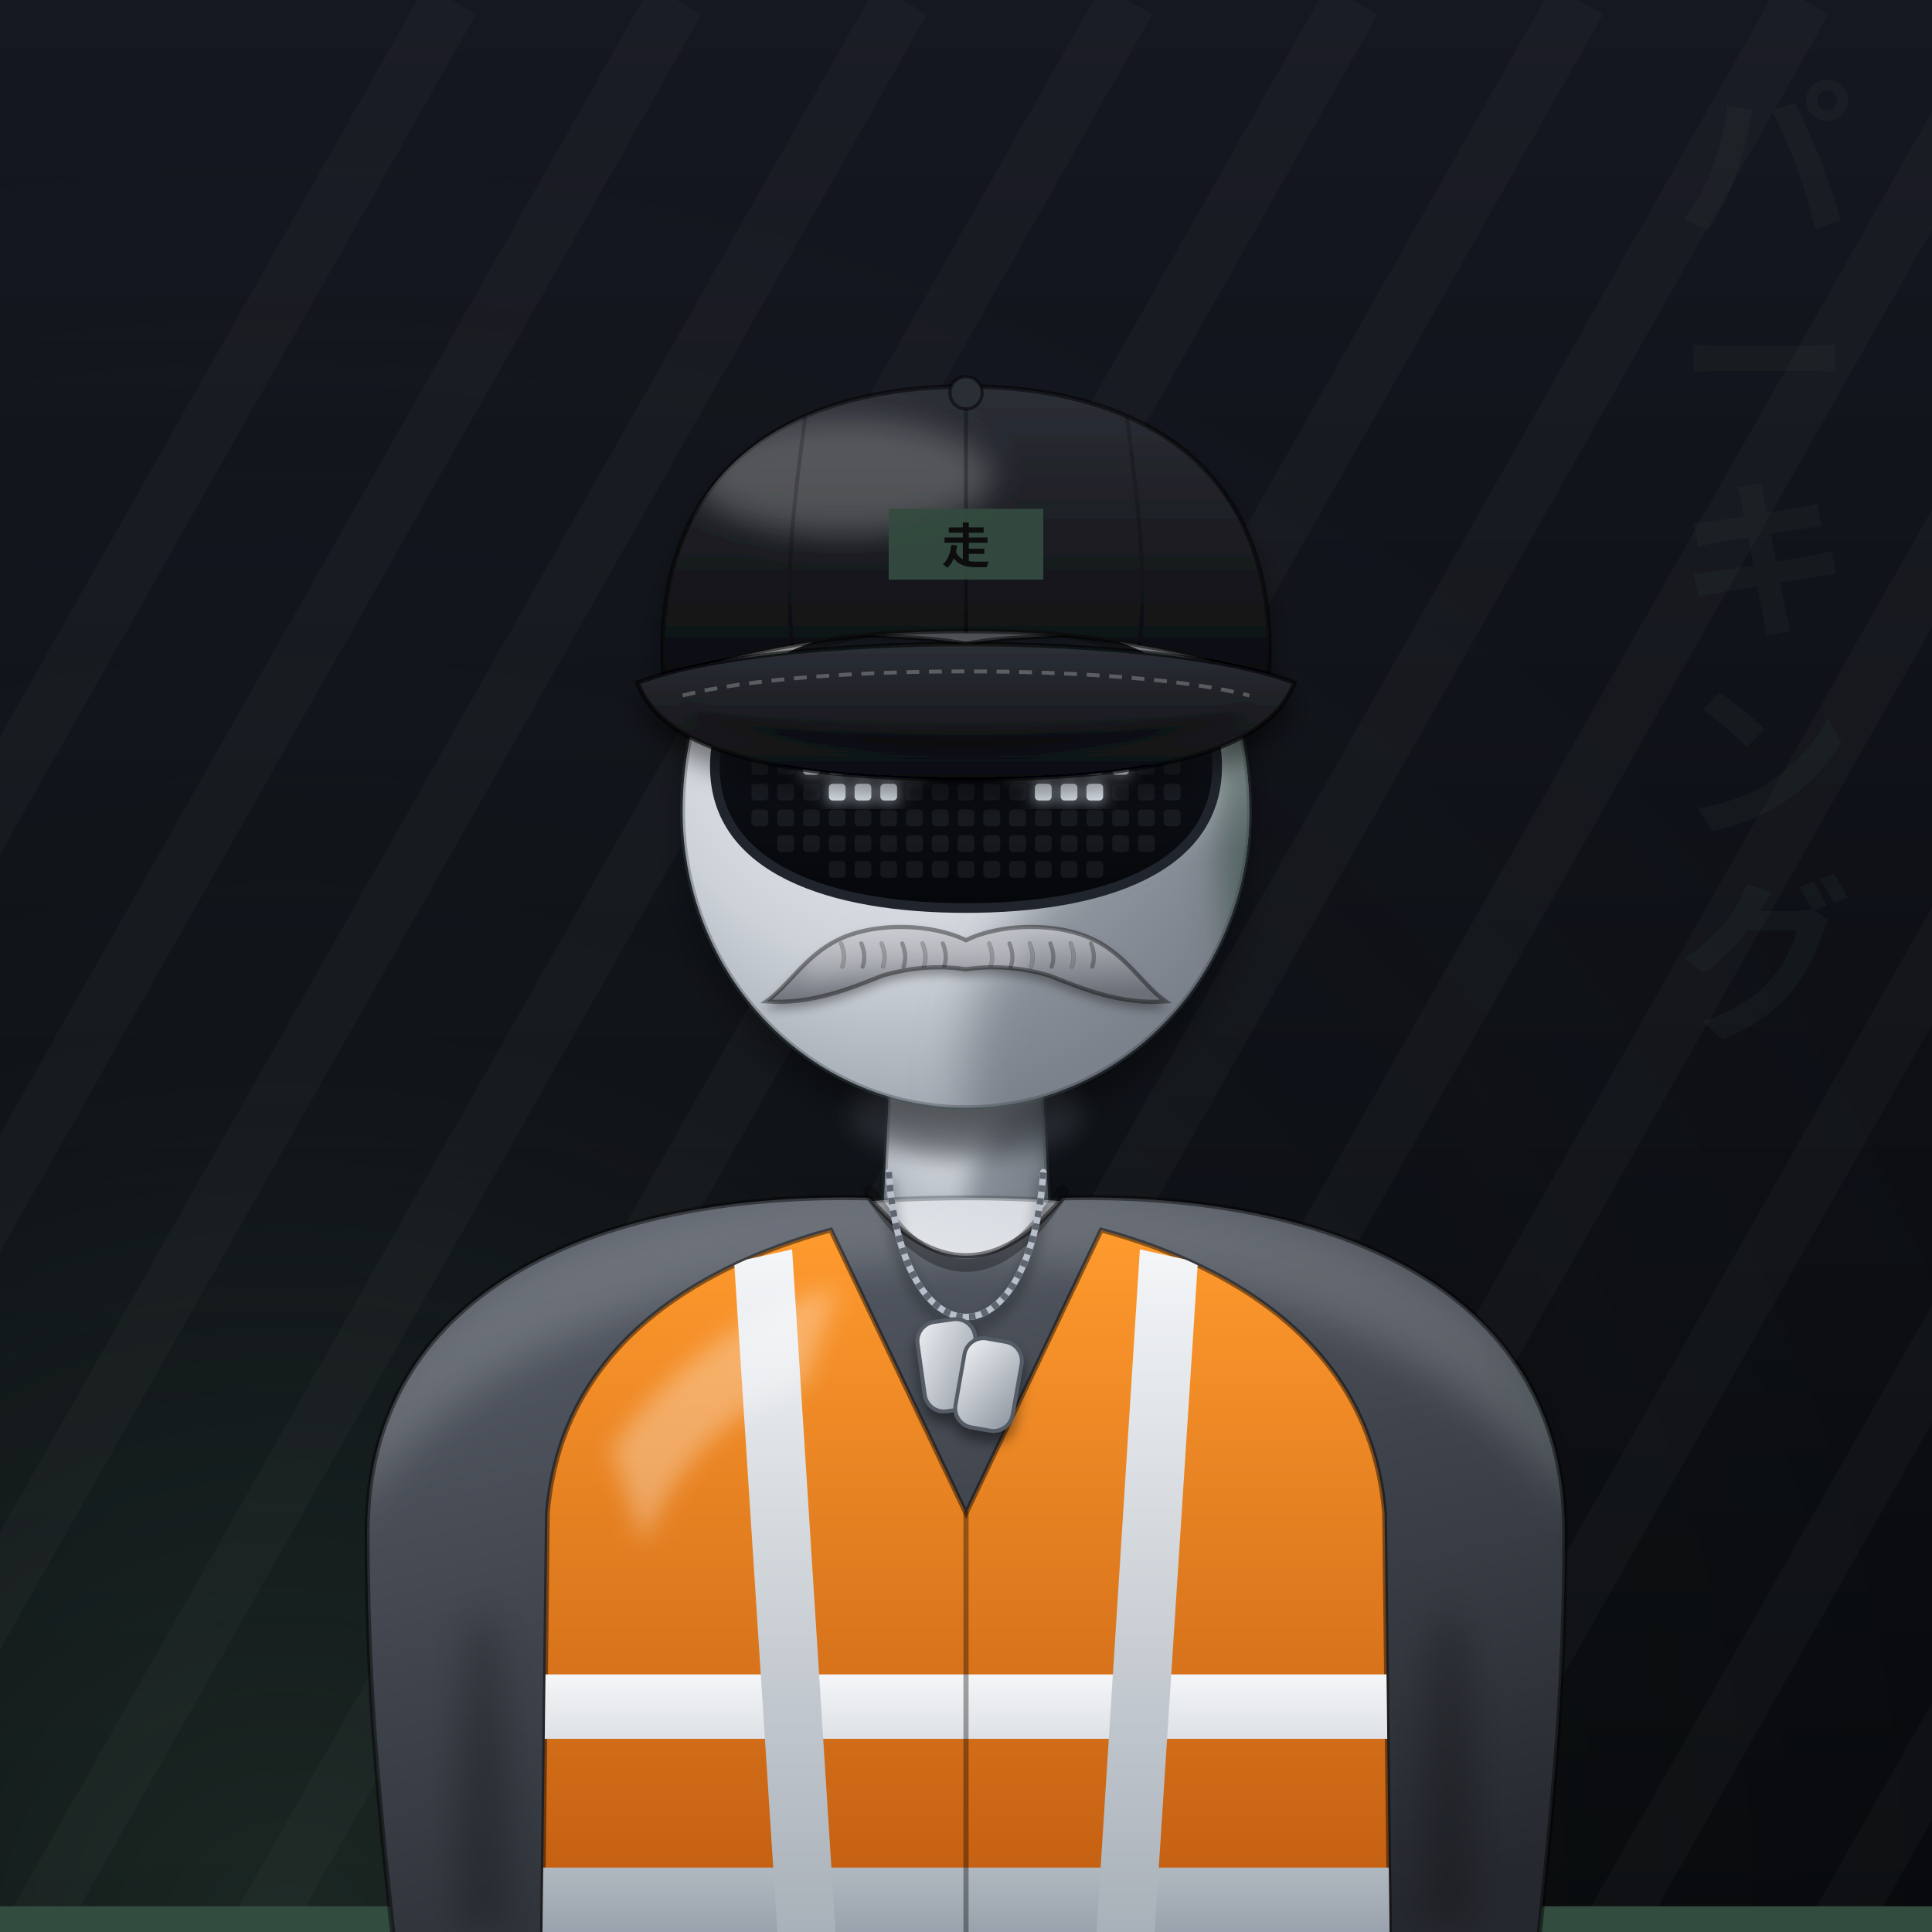
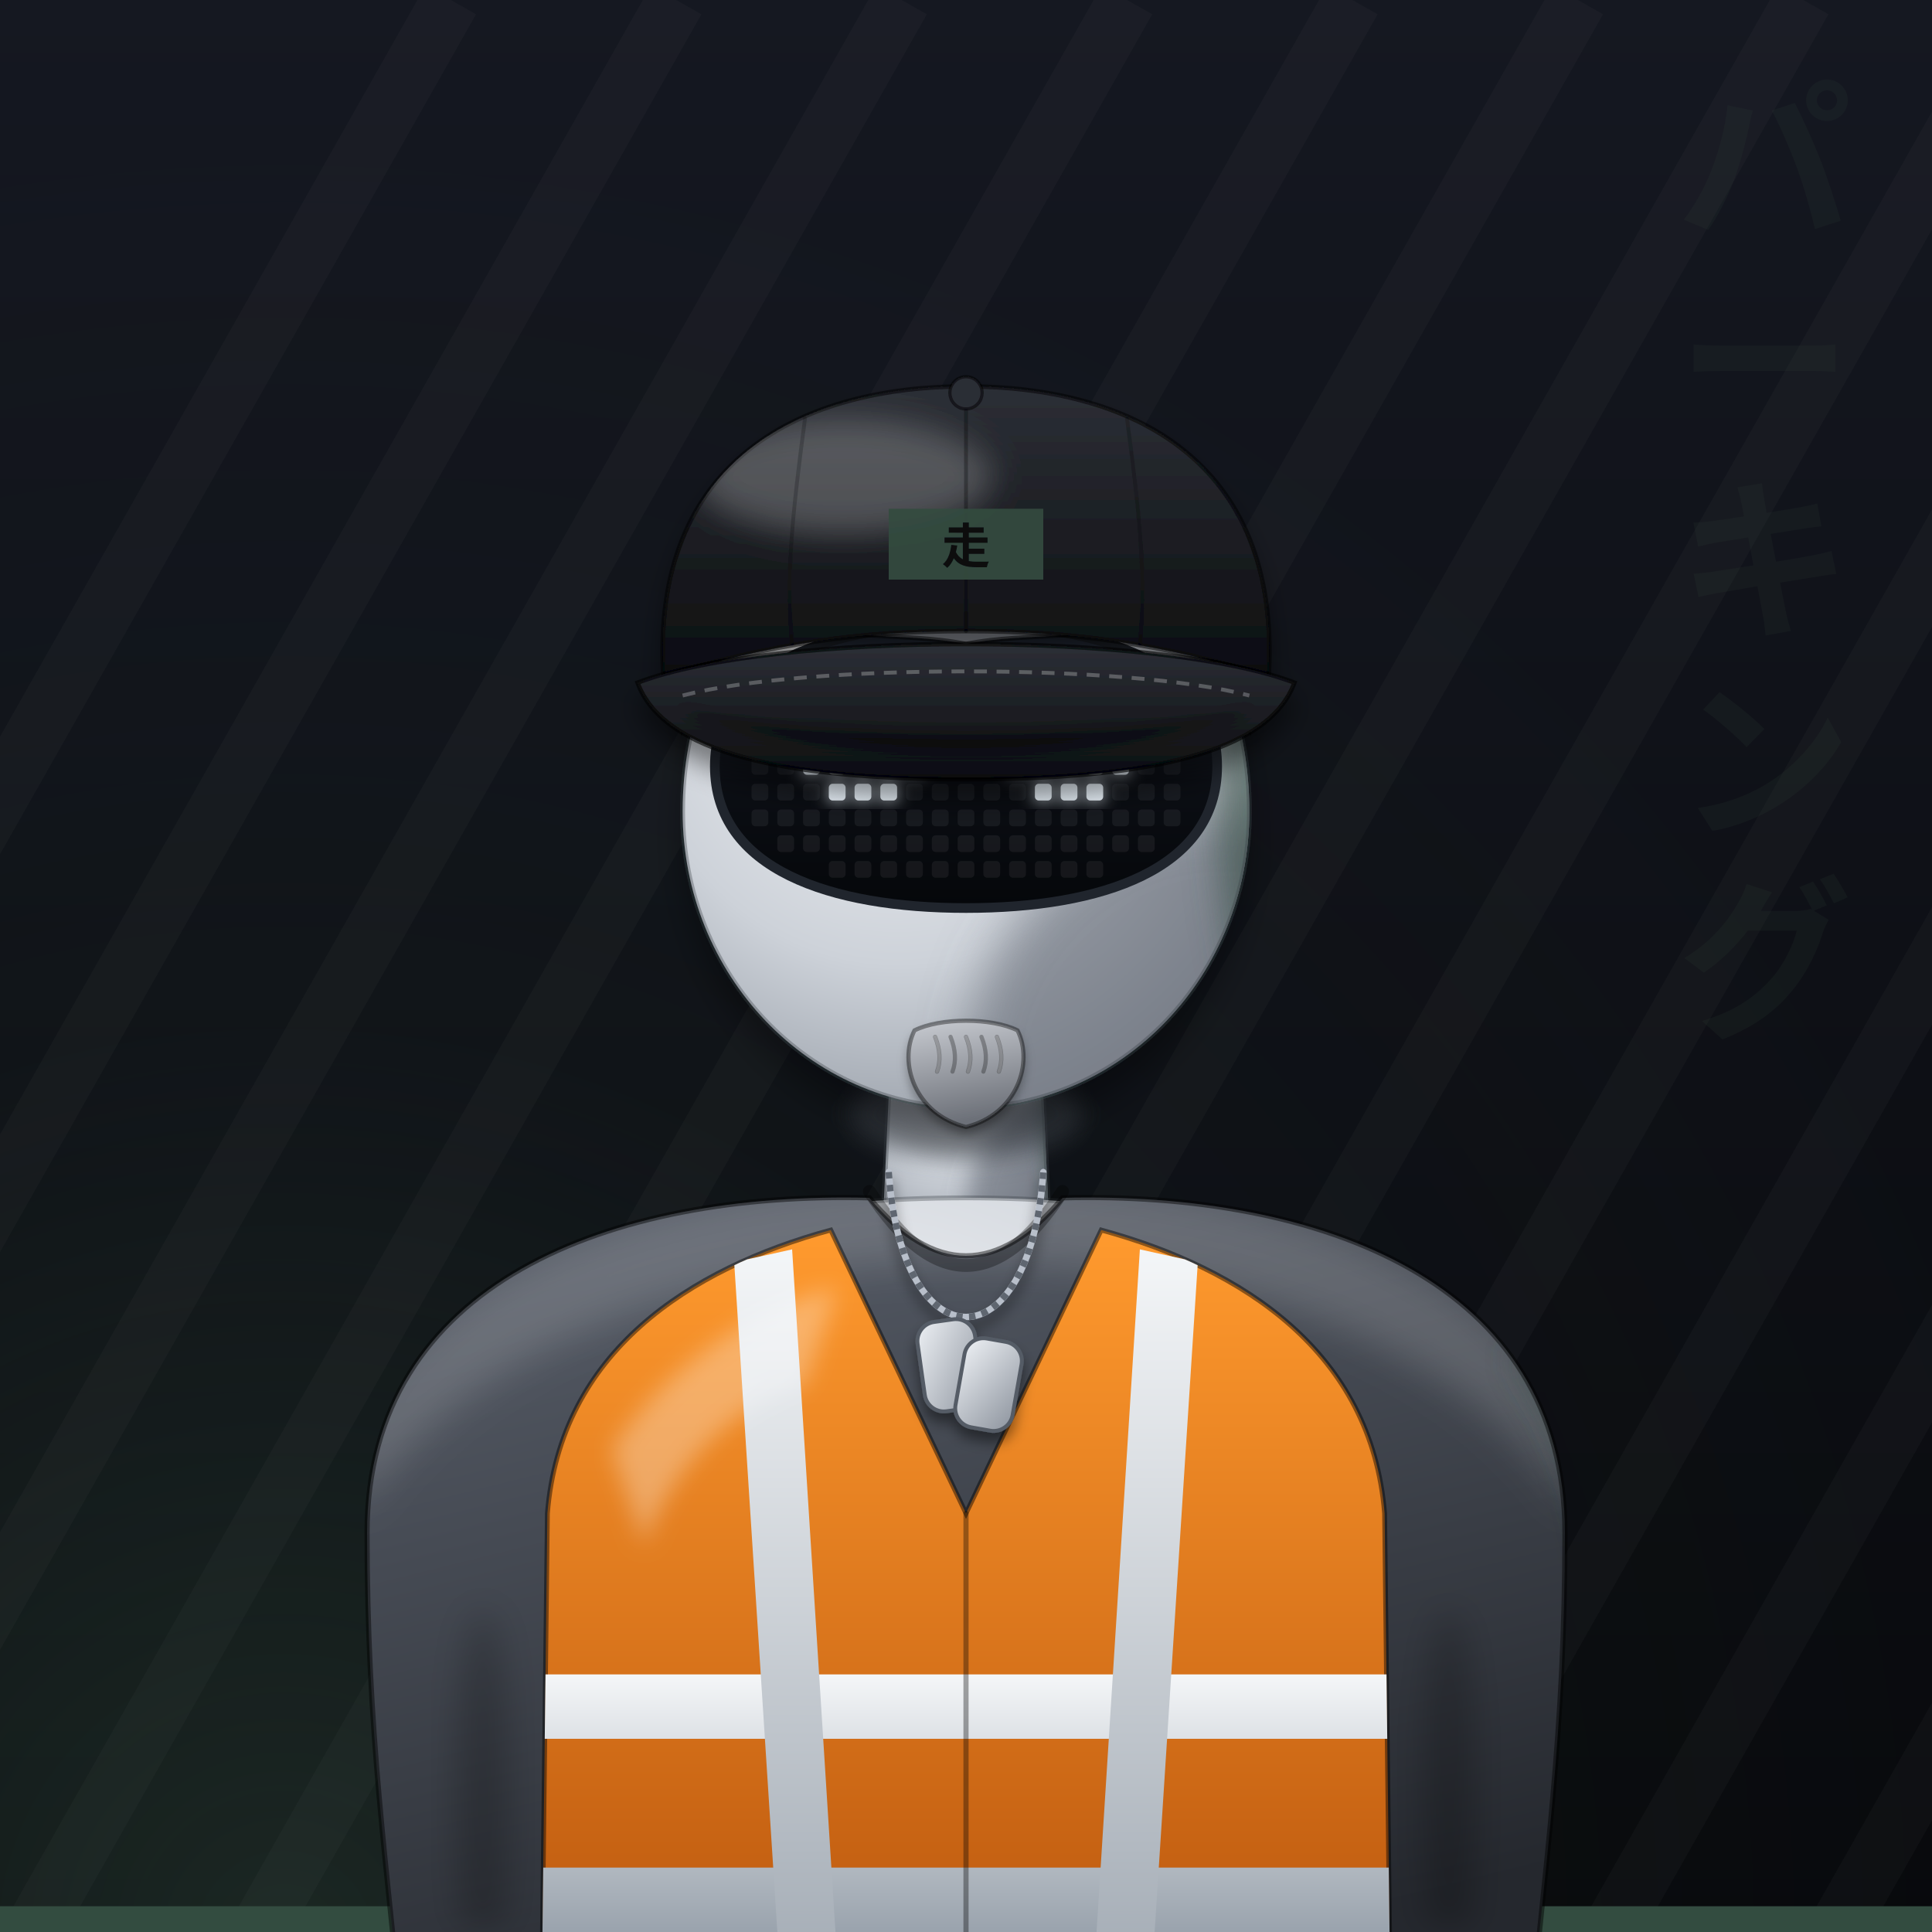
<svg xmlns="http://www.w3.org/2000/svg" viewBox="0 0 600 600" width="600" height="600">
  <defs>
    <linearGradient id="lg00001" x1="0" y1="0" x2="0" y2="1">
      <stop offset="0" stop-color="#151821" stop-opacity="1" />
      <stop offset="1" stop-color="#07080b" stop-opacity="1" />
    </linearGradient>
    <radialGradient id="rg00002" cx="0.15" cy="1" r="0.95">
      <stop offset="0" stop-color="#334c40" stop-opacity="0.45" />
      <stop offset="0.5" stop-color="#334c40" stop-opacity="0.08" />
      <stop offset="1" stop-color="#334c40" stop-opacity="0" />
    </radialGradient>
    <linearGradient id="lg00003" x1="0" y1="0" x2="0.3" y2="1">
      <stop offset="0" stop-color="#c9ccd2" stop-opacity="1" />
      <stop offset="1" stop-color="#6c7078" stop-opacity="1" />
    </linearGradient>
    <filter id="b5" x="-50%" y="-50%" width="200%" height="200%">
      <feGaussianBlur stdDeviation="3.0" />
    </filter>
    <filter id="b8" x="-50%" y="-50%" width="200%" height="200%">
      <feGaussianBlur stdDeviation="4.8" />
    </filter>
    <clipPath id="cp00006">
      <path d="M212,196 C206,130 248,110 300,110 C352,110 394,130 388,196 C380,178 372,166 360,160 C340,170 320,166 300,170 C280,166 260,170 240,160 C228,166 220,178 212,196 Z" />
    </clipPath>
    <filter id="ds00008" x="-30%" y="-30%" width="160%" height="160%">
      <feDropShadow dx="0" dy="4" stdDeviation="3.0" flood-opacity="0.4" />
    </filter>
    <clipPath id="cp00009">
      <path d="M278,296 L322,296 L326,384 L274,384 Z" />
    </clipPath>
    <radialGradient id="rg00010" cx="0.38" cy="0.3" r="0.85">
      <stop offset="0" stop-color="#f6f7f9" stop-opacity="1" />
      <stop offset="0.55" stop-color="#cdd2d9" stop-opacity="1" />
      <stop offset="1" stop-color="#8a919b" stop-opacity="1" />
    </radialGradient>
    <filter id="b6" x="-50%" y="-50%" width="200%" height="200%">
      <feGaussianBlur stdDeviation="3.6" />
    </filter>
    <filter id="b4" x="-50%" y="-50%" width="200%" height="200%">
      <feGaussianBlur stdDeviation="2.4" />
    </filter>
    <filter id="b2" x="-50%" y="-50%" width="200%" height="200%">
      <feGaussianBlur stdDeviation="1.2" />
    </filter>
    <clipPath id="cp00016">
      <path d="M118,480 C118,402 205,372 300,372 C395,372 482,402 482,480 C482,542 476,582 470,640 L130,640 C124,582 118,542 118,480 Z" />
    </clipPath>
    <radialGradient id="rg00017" cx="0.38" cy="0.3" r="0.85">
      <stop offset="0" stop-color="#f6f7f9" stop-opacity="1" />
      <stop offset="0.55" stop-color="#cdd2d9" stop-opacity="1" />
      <stop offset="1" stop-color="#8a919b" stop-opacity="1" />
    </radialGradient>
    <filter id="b26.0" x="-50%" y="-50%" width="200%" height="200%">
      <feGaussianBlur stdDeviation="15.6" />
    </filter>
    <filter id="b20.22222222222222" x="-50%" y="-50%" width="200%" height="200%">
      <feGaussianBlur stdDeviation="12.133" />
    </filter>
    <filter id="b18.2" x="-50%" y="-50%" width="200%" height="200%">
      <feGaussianBlur stdDeviation="10.92" />
    </filter>
    <clipPath id="cp00022">
      <path d="M114,476 C114,398 190,370 270,372 Q300,408 330,372 C410,370 486,398 486,476 C486,538 480,578 474,640 L126,640 C120,578 114,538 114,476 Z" />
    </clipPath>
    <linearGradient id="lg00023" x1="0" y1="0" x2="0.35" y2="1">
      <stop offset="0" stop-color="#5a606b" stop-opacity="1" />
      <stop offset="1" stop-color="#25282e" stop-opacity="1" />
    </linearGradient>
    <filter id="b10" x="-50%" y="-50%" width="200%" height="200%">
      <feGaussianBlur stdDeviation="6.0" />
    </filter>
    <filter id="b9" x="-50%" y="-50%" width="200%" height="200%">
      <feGaussianBlur stdDeviation="5.4" />
    </filter>
    <linearGradient id="lg00028" x1="0" y1="0" x2="0" y2="1">
      <stop offset="0" stop-color="#ff9a2e" stop-opacity="1" />
      <stop offset="1" stop-color="#b4500a" stop-opacity="1" />
    </linearGradient>
    <clipPath id="cp00029">
      <path d="M168,640 L170,470 C174,420 214,394 258,382 L300,470 L342,382 C386,394 426,420 430,470 L432,640 Z" />
    </clipPath>
    <linearGradient id="lg00030" x1="0" y1="0" x2="0" y2="1">
      <stop offset="0" stop-color="#f4f6f8" stop-opacity="1" />
      <stop offset="1" stop-color="#9aa3ad" stop-opacity="1" />
    </linearGradient>
    <linearGradient id="lg00032" x1="0" y1="0" x2="1" y2="1">
      <stop offset="0" stop-color="#eef1f5" stop-opacity="1" />
      <stop offset="1" stop-color="#8d949e" stop-opacity="1" />
    </linearGradient>
    <linearGradient id="lg00033" x1="0" y1="0" x2="1" y2="1">
      <stop offset="0" stop-color="#eef1f5" stop-opacity="1" />
      <stop offset="1" stop-color="#8d949e" stop-opacity="1" />
    </linearGradient>
    <filter id="ds00035" x="-30%" y="-30%" width="160%" height="160%">
      <feDropShadow dx="0" dy="3" stdDeviation="2.0" flood-opacity="0.45" />
    </filter>
    <clipPath id="cp00036">
      <path d="M300,122 C348.6,122 388,166.8 388,222 C388,272.8 348.6,314 300,314 C251.4,314 212,272.8 212,222 C212,166.8 251.4,122 300,122 Z" />
    </clipPath>
    <radialGradient id="rg00037" cx="0.38" cy="0.3" r="0.85">
      <stop offset="0" stop-color="#f6f7f9" stop-opacity="1" />
      <stop offset="0.55" stop-color="#cdd2d9" stop-opacity="1" />
      <stop offset="1" stop-color="#8a919b" stop-opacity="1" />
    </radialGradient>
    <filter id="b12.571428571428571" x="-50%" y="-50%" width="200%" height="200%">
      <feGaussianBlur stdDeviation="7.543" />
    </filter>
    <filter id="b9.777777777777779" x="-50%" y="-50%" width="200%" height="200%">
      <feGaussianBlur stdDeviation="5.867" />
    </filter>
    <filter id="b8.8" x="-50%" y="-50%" width="200%" height="200%">
      <feGaussianBlur stdDeviation="5.28" />
    </filter>
    <filter id="ds00043" x="-30%" y="-30%" width="160%" height="160%">
      <feDropShadow dx="0" dy="8" stdDeviation="5.0" flood-opacity="0.35" />
    </filter>
    <linearGradient id="lg00044" x1="0" y1="0" x2="0.2" y2="1">
      <stop offset="0" stop-color="#c9ccd2" stop-opacity="1" />
      <stop offset="1" stop-color="#6c7078" stop-opacity="1" />
    </linearGradient>
    <clipPath id="cp00047">
-       <path d="M300,262 C290,257 272,256 260,262 C250,267 245,276 238,281 C252,282 264,277 274,273 C284,270 293,270 300,271 C307,270 316,270 326,273 C336,277 348,282 362,281 C355,276 350,267 340,262 C328,256 310,257 300,262 Z" />
+       <path d="M284,290 C292,286 308,286 316,290 C321,300 316,316 300,320 C284,316 279,300 284,290 Z" />
    </clipPath>
    <filter id="ds00049" x="-30%" y="-30%" width="160%" height="160%">
      <feDropShadow dx="0" dy="2" stdDeviation="1.5" flood-opacity="0.35" />
    </filter>
    <linearGradient id="lg00050" x1="0" y1="0" x2="0" y2="1">
      <stop offset="0" stop-color="#30394a" stop-opacity="1" />
      <stop offset="0.55" stop-color="#0b0e14" stop-opacity="1" />
      <stop offset="1" stop-color="#05070a" stop-opacity="1" />
    </linearGradient>
    <filter id="fxglowled00051f" x="-20%" y="-20%" width="140%" height="140%">
      <feGaussianBlur stdDeviation="2.5" result="b" />
      <feMerge>
        <feMergeNode in="b" />
        <feMergeNode in="SourceGraphic" />
      </feMerge>
    </filter>
    <clipPath id="cp00052">
      <path d="M222,208 C222,176 258,164 300,164 C342,164 378,176 378,208 C378,240 342,252 300,252 C258,252 222,240 222,208 Z" />
    </clipPath>
    <linearGradient id="lg00053" x1="0" y1="0" x2="0" y2="1">
      <stop offset="0" stop-color="#2c2f36" stop-opacity="1" />
      <stop offset="1" stop-color="#0c0d10" stop-opacity="1" />
    </linearGradient>
    <clipPath id="cp00054">
      <path d="M206,180 C202,112 250,90 300,90 C350,90 398,112 394,180 C360,170 334,166 300,166 C266,166 240,170 206,180 Z" />
    </clipPath>
    <linearGradient id="lg00056" x1="0" y1="0" x2="0" y2="1">
      <stop offset="0" stop-color="#2c2f36" stop-opacity="1" />
      <stop offset="1" stop-color="#0c0d10" stop-opacity="1" />
    </linearGradient>
    <filter id="b3" x="-50%" y="-50%" width="200%" height="200%">
      <feGaussianBlur stdDeviation="1.8" />
    </filter>
    <filter id="ds00059" x="-30%" y="-30%" width="160%" height="160%">
      <feDropShadow dx="0" dy="6" stdDeviation="4.0" flood-opacity="0.45" />
    </filter>
  </defs>
  <g id="Hintergrund">
    <rect width="600" height="600" fill="url(#lg00001)" />
    <rect width="600" height="600" fill="url(#rg00002)" />
    <path d="M-200,600 L140,0" stroke="#ffffff" stroke-opacity=".025" stroke-width="18" />
    <path d="M-130,600 L210,0" stroke="#ffffff" stroke-opacity=".025" stroke-width="18" />
    <path d="M-60,600 L280,0" stroke="#ffffff" stroke-opacity=".025" stroke-width="18" />
    <path d="M10,600 L350,0" stroke="#ffffff" stroke-opacity=".025" stroke-width="18" />
    <path d="M80,600 L420,0" stroke="#ffffff" stroke-opacity=".025" stroke-width="18" />
    <path d="M150,600 L490,0" stroke="#ffffff" stroke-opacity=".025" stroke-width="18" />
    <path d="M220,600 L560,0" stroke="#ffffff" stroke-opacity=".025" stroke-width="18" />
    <path d="M290,600 L630,0" stroke="#ffffff" stroke-opacity=".025" stroke-width="18" />
    <path d="M360,600 L700,0" stroke="#ffffff" stroke-opacity=".025" stroke-width="18" />
    <path d="M430,600 L770,0" stroke="#ffffff" stroke-opacity=".025" stroke-width="18" />
    <path d="M500,600 L840,0" stroke="#ffffff" stroke-opacity=".025" stroke-width="18" />
    <path d="M570,600 L910,0" stroke="#ffffff" stroke-opacity=".025" stroke-width="18" />
    <path d="M640,600 L980,0" stroke="#ffffff" stroke-opacity=".025" stroke-width="18" />
    <path d="M710,600 L1050,0" stroke="#ffffff" stroke-opacity=".025" stroke-width="18" />
    <text x="548" y="70" text-anchor="middle" font-size="54" font-weight="700" font-family="Yu Gothic, Meiryo, Noto Sans JP, sans-serif" fill="#334c40" fill-opacity=".14">パ</text>
    <text x="548" y="132" text-anchor="middle" font-size="54" font-weight="700" font-family="Yu Gothic, Meiryo, Noto Sans JP, sans-serif" fill="#334c40" fill-opacity=".14">ー</text>
    <text x="548" y="194" text-anchor="middle" font-size="54" font-weight="700" font-family="Yu Gothic, Meiryo, Noto Sans JP, sans-serif" fill="#334c40" fill-opacity=".14">キ</text>
    <text x="548" y="256" text-anchor="middle" font-size="54" font-weight="700" font-family="Yu Gothic, Meiryo, Noto Sans JP, sans-serif" fill="#334c40" fill-opacity=".14">ン</text>
    <text x="548" y="318" text-anchor="middle" font-size="54" font-weight="700" font-family="Yu Gothic, Meiryo, Noto Sans JP, sans-serif" fill="#334c40" fill-opacity=".14">グ</text>
    <rect y="592" width="600" height="8" fill="#334c40" />
  </g>
  <g id="Koerper">
    <path d="M278,296 L322,296 L326,384 L274,384 Z" fill="url(#rg00010)" />
    <g clip-path="url(#cp00009)">
      <path id="fxblur00011" d="M323.4,342.6 C336.3,342.6 346.8,359.2 346.8,379.6 C346.8,400 336.3,416.6 323.4,416.6 C310.5,416.6 300,400 300,379.6 C300,359.2 310.5,342.6 323.4,342.6 Z" fill="#5b626d" opacity="0.55" filter="url(#b6)" />
      <path id="fxblur00012" d="M291.7,307.4 C297.4,307.4 302.1,312.6 302.1,318.9 C302.1,325.2 297.4,330.3 291.7,330.3 C285.9,330.3 281.3,325.2 281.3,318.9 C281.3,312.6 285.9,307.4 291.7,307.4 Z" fill="#ffffff" opacity="0.9" filter="url(#b4)" />
      <path id="fxblur00013" d="M289.6,310.1 C291.3,310.1 292.7,311.7 292.7,313.6 C292.7,315.5 291.3,317.1 289.6,317.1 C287.9,317.1 286.5,315.5 286.5,313.6 C286.5,311.7 287.9,310.1 289.6,310.1 Z" fill="#ffffff" opacity="1" filter="url(#b2)" />
      <path id="fxblur00014" d="M330.2,291.6 C334.2,291.6 337.4,311.3 337.4,335.6 C337.4,359.9 334.2,379.6 330.2,379.6 C326.1,379.6 322.9,359.9 322.9,335.6 C322.9,311.3 326.1,291.6 330.2,291.6 Z" fill="#334c40" opacity="0.55" filter="url(#b4)" />
    </g>
    <path d="M278,296 L322,296 L326,384 L274,384 Z" fill="none" stroke="#3a3f47" stroke-opacity=".35" stroke-width="1.5" />
    <path id="fxblur00015" d="M300,332 C319.9,332 336,338.3 336,346 C336,353.7 319.9,360 300,360 C280.1,360 264,353.7 264,346 C264,338.3 280.1,332 300,332 Z" fill="#3a3f47" opacity="0.6" filter="url(#b6)" />
    <path d="M118,480 C118,402 205,372 300,372 C395,372 482,402 482,480 C482,542 476,582 470,640 L130,640 C124,582 118,542 118,480 Z" fill="url(#rg00017)" />
    <g clip-path="url(#cp00016)">
      <path id="fxblur00018" d="M463.8,514 C554.3,514 627.6,564.4 627.6,626.6 C627.6,688.8 554.3,739.2 463.8,739.2 C373.3,739.2 300,688.8 300,626.6 C300,564.4 373.3,514 463.8,514 Z" fill="#5b626d" opacity="0.55" filter="url(#b26.0)" />
      <path id="fxblur00019" d="M241.8,406.8 C282,406.8 314.6,422.4 314.6,441.7 C314.6,460.9 282,476.5 241.8,476.5 C201.6,476.5 169,460.9 169,441.7 C169,422.4 201.6,406.8 241.8,406.8 Z" fill="#ffffff" opacity="0.9" filter="url(#b20.22222222222222)" />
      <path id="fxblur00020" d="M227.2,414.9 C239.3,414.9 249,419.7 249,425.6 C249,431.5 239.3,436.3 227.2,436.3 C215.1,436.3 205.4,431.5 205.4,425.6 C205.4,419.7 215.1,414.9 227.2,414.9 Z" fill="#ffffff" opacity="1" filter="url(#b2)" />
      <path id="fxblur00021" d="M511.1,358.6 C539.3,358.6 562.1,418.6 562.1,492.6 C562.1,566.6 539.3,626.6 511.1,626.6 C483,626.6 460.2,566.6 460.2,492.6 C460.2,418.6 483,358.6 511.1,358.6 Z" fill="#334c40" opacity="0.55" filter="url(#b18.2)" />
    </g>
    <path d="M118,480 C118,402 205,372 300,372 C395,372 482,402 482,480 C482,542 476,582 470,640 L130,640 C124,582 118,542 118,480 Z" fill="none" stroke="#3a3f47" stroke-opacity=".35" stroke-width="1.5" />
  </g>
  <g id="Oberteil">
    <path d="M114,476 C114,398 190,370 270,372 Q300,408 330,372 C410,370 486,398 486,476 C486,538 480,578 474,640 L126,640 C120,578 114,538 114,476 Z" fill="url(#lg00023)" />
    <g clip-path="url(#cp00022)">
      <path id="fxblur00024" d="M110,470 C150,410 230,392 300,392 C370,392 450,410 490,470 L490,440 C450,380 370,366 300,366 C230,366 150,380 110,440 Z" fill="#ffffff" opacity="0.15" filter="url(#b10)" />
      <path id="fxblur00025" d="M150,500 C154.4,500 158,526.9 158,560 C158,593.1 154.4,620 150,620 C145.6,620 142,593.1 142,560 C142,526.9 145.6,500 150,500 Z" fill="#000000" opacity="0.22" filter="url(#b9)" />
      <path id="fxblur00026" d="M450,500 C454.4,500 458,526.9 458,560 C458,593.1 454.4,620 450,620 C445.6,620 442,593.1 442,560 C442,526.9 445.6,500 450,500 Z" fill="#000000" opacity="0.22" filter="url(#b9)" />
      <path id="fxblur00027" d="M470,420 C510,470 505,560 490,640 L520,640 L520,420 Z" fill="#334c40" opacity="0.6" filter="url(#b10)" />
    </g>
    <path d="M114,476 C114,398 190,370 270,372 Q300,408 330,372 C410,370 486,398 486,476 C486,538 480,578 474,640 L126,640 C120,578 114,538 114,476 Z" fill="none" stroke="#000" stroke-opacity=".45" stroke-width="1.6" />
    <path d="M270,370 Q300,416 330,370" fill="none" stroke="#000" stroke-opacity="0.3" stroke-width="4" stroke-linecap="round" stroke-linejoin="round" />
    <path d="M168,640 L170,470 C174,420 214,394 258,382 L300,470 L342,382 C386,394 426,420 430,470 L432,640 Z" fill="url(#lg00028)" stroke="#000" stroke-opacity=".45" stroke-width="1.5" />
    <g clip-path="url(#cp00029)">
      <path d="M150,520 L450,520 L450,540 L150,540 Z M150,580 L450,580 L450,600 L150,600 Z" fill="url(#lg00030)" />
      <path d="M228,392 L246,388 L262,640 L244,640 Z M372,392 L354,388 L338,640 L356,640 Z" fill="url(#lg00030)" />
      <path id="fxblur00031" d="M190,450 C210,420 240,404 260,400 L250,430 C230,436 210,452 200,480 Z" fill="#ffffff" opacity="0.3" filter="url(#b6)" />
    </g>
    <path d="M300,470 L300,640" fill="none" stroke="#000" stroke-opacity="0.35" stroke-width="1.6" stroke-linecap="round" stroke-linejoin="round" />
  </g>
  <g id="Hals">
    <g id="fxds00034" filter="url(#ds00035)">
      <path d="M276,364 C280,424 320,424 324,364" fill="none" stroke="#b8bfca" stroke-opacity="1" stroke-width="2" stroke-linecap="round" stroke-linejoin="round" />
      <path d="M276,364 C280,424 320,424 324,364" fill="none" stroke="#5f6670" stroke-width="2" stroke-dasharray="2 2" />
      <rect x="286" y="410" width="18" height="28" rx="6" transform="rotate(-8 295 424)" fill="url(#lg00032)" stroke="#555c66" stroke-width="1.2" />
      <rect x="298" y="416" width="18" height="28" rx="6" transform="rotate(10 307 430)" fill="url(#lg00033)" stroke="#555c66" stroke-width="1.2" />
    </g>
  </g>
  <g id="Kopf" transform="translate(0,30)">
    <g id="fxds00042" filter="url(#ds00043)">
      <path d="M300,122 C348.6,122 388,166.8 388,222 C388,272.8 348.6,314 300,314 C251.4,314 212,272.8 212,222 C212,166.8 251.4,122 300,122 Z" fill="url(#rg00037)" />
      <g clip-path="url(#cp00036)">
        <path id="fxblur00038" d="M379.2,223.8 C422.9,223.8 458.4,259.9 458.4,304.4 C458.4,348.9 422.9,385 379.2,385 C335.5,385 300,348.9 300,304.4 C300,259.9 335.5,223.8 379.2,223.8 Z" fill="#5b626d" opacity="0.55" filter="url(#b12.571428571428571)" />
        <path id="fxblur00039" d="M271.8,147 C291.3,147 307,158.1 307,171.9 C307,185.7 291.3,196.9 271.8,196.9 C252.4,196.9 236.6,185.7 236.6,171.9 C236.6,158.1 252.4,147 271.8,147 Z" fill="#ffffff" opacity="0.9" filter="url(#b9.777777777777779)" />
        <path id="fxblur00040" d="M264.8,152.7 C270.6,152.7 275.4,156.2 275.4,160.4 C275.4,164.6 270.6,168.1 264.8,168.1 C259,168.1 254.2,164.6 254.2,160.4 C254.2,156.2 259,152.7 264.8,152.7 Z" fill="#ffffff" opacity="1" filter="url(#b2)" />
        <path id="fxblur00041" d="M402.1,112.4 C415.7,112.4 426.7,155.4 426.7,208.4 C426.7,261.4 415.7,304.4 402.1,304.4 C388.5,304.4 377.4,261.4 377.4,208.4 C377.4,155.4 388.5,112.4 402.1,112.4 Z" fill="#334c40" opacity="0.55" filter="url(#b8.8)" />
      </g>
      <path d="M300,122 C348.6,122 388,166.8 388,222 C388,272.8 348.6,314 300,314 C251.4,314 212,272.8 212,222 C212,166.8 251.4,122 300,122 Z" fill="none" stroke="#3a3f47" stroke-opacity=".35" stroke-width="1.5" />
    </g>
  </g>
  <g id="Bart" transform="translate(0,30)">
    <g id="fxds00048" filter="url(#ds00049)">
-       <path d="M300,262 C290,257 272,256 260,262 C250,267 245,276 238,281 C252,282 264,277 274,273 C284,270 293,270 300,271 C307,270 316,270 326,273 C336,277 348,282 362,281 C355,276 350,267 340,262 C328,256 310,257 300,262 Z" fill="url(#lg00044)" />
+       <path d="M284,290 C292,286 308,286 316,290 C321,300 316,316 300,320 C284,316 279,300 284,290 Z" fill="url(#lg00044)" />
      <g clip-path="url(#cp00047)">
        <path id="fxblur00045" d="M250,262 C270,256 300,256 318,262 L318,276 C300,270 270,270 250,276 Z" fill="#ffffff" opacity="0.18" filter="url(#b5)" />
        <path id="fxblur00046" d="M372,214 C398,246 394,290 360,320 L420,330 L420,200 Z" fill="#334c40" opacity="0.28" filter="url(#b8)" />
-         <path d="M261.2,263 q1.6,4 0.4,7.2" fill="none" stroke="#000" stroke-opacity="0.28" stroke-width="1.3" stroke-linecap="round" stroke-linejoin="round" />
-         <path d="M267.5,263 q1.6,4 0.4,7.2" fill="none" stroke="#000" stroke-opacity="0.28" stroke-width="1.3" stroke-linecap="round" stroke-linejoin="round" />
-         <path d="M273.8,263 q1.6,4 0.4,7.2" fill="none" stroke="#000" stroke-opacity="0.28" stroke-width="1.3" stroke-linecap="round" stroke-linejoin="round" />
-         <path d="M280.2,263 q1.6,4 0.4,7.2" fill="none" stroke="#000" stroke-opacity="0.28" stroke-width="1.3" stroke-linecap="round" stroke-linejoin="round" />
-         <path d="M286.5,263 q1.6,4 0.4,7.2" fill="none" stroke="#000" stroke-opacity="0.28" stroke-width="1.3" stroke-linecap="round" stroke-linejoin="round" />
-         <path d="M292.8,263 q1.6,4 0.4,7.2" fill="none" stroke="#000" stroke-opacity="0.28" stroke-width="1.3" stroke-linecap="round" stroke-linejoin="round" />
-         <path d="M307.2,263 q1.6,4 0.4,7.2" fill="none" stroke="#000" stroke-opacity="0.28" stroke-width="1.3" stroke-linecap="round" stroke-linejoin="round" />
-         <path d="M313.5,263 q1.6,4 0.4,7.2" fill="none" stroke="#000" stroke-opacity="0.28" stroke-width="1.3" stroke-linecap="round" stroke-linejoin="round" />
-         <path d="M319.8,263 q1.6,4 0.4,7.2" fill="none" stroke="#000" stroke-opacity="0.28" stroke-width="1.3" stroke-linecap="round" stroke-linejoin="round" />
-         <path d="M326.2,263 q1.6,4 0.4,7.2" fill="none" stroke="#000" stroke-opacity="0.28" stroke-width="1.3" stroke-linecap="round" stroke-linejoin="round" />
-         <path d="M332.5,263 q1.6,4 0.4,7.2" fill="none" stroke="#000" stroke-opacity="0.28" stroke-width="1.3" stroke-linecap="round" stroke-linejoin="round" />
-         <path d="M338.8,263 q1.6,4 0.4,7.2" fill="none" stroke="#000" stroke-opacity="0.28" stroke-width="1.3" stroke-linecap="round" stroke-linejoin="round" />
-         <path d="M261.2,263 q1.6,4 0.4,7.2" fill="none" stroke="#ffffff" stroke-opacity="0.16" stroke-width="1" stroke-linecap="round" stroke-linejoin="round" />
-         <path d="M273.8,263 q1.6,4 0.4,7.2" fill="none" stroke="#ffffff" stroke-opacity="0.16" stroke-width="1" stroke-linecap="round" stroke-linejoin="round" />
-         <path d="M286.5,263 q1.6,4 0.4,7.2" fill="none" stroke="#ffffff" stroke-opacity="0.16" stroke-width="1" stroke-linecap="round" stroke-linejoin="round" />
-         <path d="M307.2,263 q1.6,4 0.4,7.2" fill="none" stroke="#ffffff" stroke-opacity="0.16" stroke-width="1" stroke-linecap="round" stroke-linejoin="round" />
-         <path d="M319.8,263 q1.6,4 0.4,7.2" fill="none" stroke="#ffffff" stroke-opacity="0.16" stroke-width="1" stroke-linecap="round" stroke-linejoin="round" />
-         <path d="M332.5,263 q1.6,4 0.4,7.2" fill="none" stroke="#ffffff" stroke-opacity="0.16" stroke-width="1" stroke-linecap="round" stroke-linejoin="round" />
+         <path d="M290.4,292 q2.4,6 0.6,10.8" fill="none" stroke="#000" stroke-opacity="0.28" stroke-width="1.3" stroke-linecap="round" stroke-linejoin="round" />
+         <path d="M295.2,292 q2.4,6 0.6,10.8" fill="none" stroke="#000" stroke-opacity="0.28" stroke-width="1.3" stroke-linecap="round" stroke-linejoin="round" />
+         <path d="M300,292 q2.4,6 0.6,10.8" fill="none" stroke="#000" stroke-opacity="0.28" stroke-width="1.3" stroke-linecap="round" stroke-linejoin="round" />
+         <path d="M304.8,292 q2.4,6 0.6,10.8" fill="none" stroke="#000" stroke-opacity="0.28" stroke-width="1.3" stroke-linecap="round" stroke-linejoin="round" />
+         <path d="M309.6,292 q2.4,6 0.6,10.8" fill="none" stroke="#000" stroke-opacity="0.28" stroke-width="1.3" stroke-linecap="round" stroke-linejoin="round" />
+         <path d="M290.4,292 q2.4,6 0.6,10.8" fill="none" stroke="#ffffff" stroke-opacity="0.16" stroke-width="1" stroke-linecap="round" stroke-linejoin="round" />
+         <path d="M300,292 q2.4,6 0.6,10.8" fill="none" stroke="#ffffff" stroke-opacity="0.16" stroke-width="1" stroke-linecap="round" stroke-linejoin="round" />
+         <path d="M309.6,292 q2.4,6 0.6,10.8" fill="none" stroke="#ffffff" stroke-opacity="0.16" stroke-width="1" stroke-linecap="round" stroke-linejoin="round" />
      </g>
-       <path d="M300,262 C290,257 272,256 260,262 C250,267 245,276 238,281 C252,282 264,277 274,273 C284,270 293,270 300,271 C307,270 316,270 326,273 C336,277 348,282 362,281 C355,276 350,267 340,262 C328,256 310,257 300,262 Z" fill="none" stroke="#000" stroke-opacity=".38" stroke-width="1.3" />
+       <path d="M284,290 C292,286 308,286 316,290 C321,300 316,316 300,320 C284,316 279,300 284,290 Z" fill="none" stroke="#000" stroke-opacity=".38" stroke-width="1.3" />
    </g>
  </g>
  <g id="Visier" transform="translate(0,30)">
    <path d="M222,208 C222,176 258,164 300,164 C342,164 378,176 378,208 C378,240 342,252 300,252 C258,252 222,240 222,208 Z" fill="url(#lg00050)" stroke="#20252d" stroke-width="3" />
    <g fill="#ffffff" fill-opacity=".06">
      <rect x="257.4" y="173.4" width="5.2" height="5.2" rx="1.2" />
      <rect x="265.4" y="173.4" width="5.2" height="5.2" rx="1.2" />
      <rect x="273.4" y="173.4" width="5.2" height="5.2" rx="1.2" />
      <rect x="281.4" y="173.4" width="5.2" height="5.2" rx="1.2" />
      <rect x="289.4" y="173.4" width="5.2" height="5.2" rx="1.2" />
      <rect x="297.4" y="173.4" width="5.2" height="5.2" rx="1.2" />
      <rect x="305.4" y="173.4" width="5.2" height="5.2" rx="1.2" />
      <rect x="313.4" y="173.4" width="5.2" height="5.2" rx="1.2" />
      <rect x="321.4" y="173.4" width="5.2" height="5.2" rx="1.2" />
      <rect x="329.4" y="173.4" width="5.2" height="5.2" rx="1.2" />
      <rect x="337.4" y="173.4" width="5.2" height="5.2" rx="1.2" />
      <rect x="241.4" y="181.4" width="5.2" height="5.2" rx="1.2" />
      <rect x="249.4" y="181.4" width="5.2" height="5.2" rx="1.2" />
      <rect x="257.4" y="181.4" width="5.2" height="5.2" rx="1.2" />
      <rect x="265.4" y="181.4" width="5.2" height="5.2" rx="1.2" />
      <rect x="273.4" y="181.4" width="5.2" height="5.2" rx="1.2" />
      <rect x="281.4" y="181.4" width="5.2" height="5.2" rx="1.2" />
      <rect x="289.4" y="181.4" width="5.2" height="5.2" rx="1.2" />
      <rect x="297.4" y="181.4" width="5.2" height="5.2" rx="1.2" />
      <rect x="305.4" y="181.4" width="5.2" height="5.2" rx="1.2" />
      <rect x="313.4" y="181.4" width="5.2" height="5.2" rx="1.2" />
      <rect x="321.4" y="181.4" width="5.2" height="5.2" rx="1.2" />
      <rect x="329.4" y="181.4" width="5.2" height="5.2" rx="1.2" />
      <rect x="337.4" y="181.4" width="5.2" height="5.2" rx="1.2" />
      <rect x="345.4" y="181.4" width="5.2" height="5.2" rx="1.2" />
      <rect x="353.4" y="181.4" width="5.2" height="5.2" rx="1.2" />
      <rect x="233.4" y="189.4" width="5.2" height="5.2" rx="1.2" />
      <rect x="241.4" y="189.4" width="5.2" height="5.2" rx="1.2" />
      <rect x="249.4" y="189.4" width="5.2" height="5.2" rx="1.2" />
      <rect x="257.4" y="189.4" width="5.2" height="5.2" rx="1.2" />
      <rect x="265.4" y="189.4" width="5.2" height="5.2" rx="1.2" />
      <rect x="273.4" y="189.4" width="5.2" height="5.2" rx="1.2" />
      <rect x="281.4" y="189.4" width="5.2" height="5.2" rx="1.2" />
      <rect x="289.4" y="189.4" width="5.2" height="5.2" rx="1.2" />
      <rect x="297.4" y="189.4" width="5.2" height="5.2" rx="1.2" />
      <rect x="305.4" y="189.4" width="5.2" height="5.2" rx="1.2" />
      <rect x="313.4" y="189.4" width="5.2" height="5.2" rx="1.2" />
      <rect x="321.4" y="189.4" width="5.2" height="5.2" rx="1.2" />
      <rect x="329.4" y="189.4" width="5.2" height="5.2" rx="1.2" />
      <rect x="337.4" y="189.4" width="5.2" height="5.2" rx="1.2" />
      <rect x="345.4" y="189.4" width="5.2" height="5.2" rx="1.2" />
      <rect x="353.4" y="189.4" width="5.2" height="5.2" rx="1.2" />
      <rect x="361.4" y="189.4" width="5.2" height="5.2" rx="1.2" />
      <rect x="233.4" y="197.4" width="5.2" height="5.2" rx="1.2" />
      <rect x="241.4" y="197.4" width="5.2" height="5.2" rx="1.2" />
      <rect x="249.4" y="197.4" width="5.2" height="5.2" rx="1.2" />
      <rect x="257.4" y="197.4" width="5.2" height="5.2" rx="1.2" />
      <rect x="265.4" y="197.4" width="5.2" height="5.2" rx="1.2" />
      <rect x="273.4" y="197.4" width="5.2" height="5.2" rx="1.2" />
      <rect x="281.4" y="197.4" width="5.2" height="5.2" rx="1.2" />
      <rect x="289.4" y="197.4" width="5.2" height="5.2" rx="1.2" />
      <rect x="297.4" y="197.4" width="5.2" height="5.2" rx="1.2" />
      <rect x="305.4" y="197.4" width="5.2" height="5.2" rx="1.2" />
      <rect x="313.4" y="197.4" width="5.2" height="5.2" rx="1.2" />
      <rect x="321.4" y="197.4" width="5.2" height="5.2" rx="1.2" />
      <rect x="329.4" y="197.4" width="5.2" height="5.2" rx="1.2" />
      <rect x="337.4" y="197.4" width="5.2" height="5.2" rx="1.2" />
      <rect x="345.4" y="197.4" width="5.2" height="5.2" rx="1.2" />
      <rect x="353.4" y="197.4" width="5.2" height="5.2" rx="1.2" />
      <rect x="361.4" y="197.4" width="5.2" height="5.2" rx="1.2" />
      <rect x="233.4" y="205.4" width="5.2" height="5.2" rx="1.2" />
      <rect x="241.4" y="205.4" width="5.2" height="5.2" rx="1.2" />
      <rect x="249.4" y="205.4" width="5.2" height="5.2" rx="1.2" />
      <rect x="257.4" y="205.4" width="5.2" height="5.2" rx="1.2" />
      <rect x="265.4" y="205.4" width="5.2" height="5.2" rx="1.2" />
      <rect x="273.4" y="205.4" width="5.2" height="5.2" rx="1.2" />
      <rect x="281.4" y="205.4" width="5.2" height="5.2" rx="1.2" />
      <rect x="289.4" y="205.4" width="5.2" height="5.2" rx="1.2" />
      <rect x="297.4" y="205.4" width="5.2" height="5.2" rx="1.2" />
      <rect x="305.4" y="205.4" width="5.2" height="5.2" rx="1.2" />
      <rect x="313.4" y="205.4" width="5.2" height="5.2" rx="1.2" />
      <rect x="321.4" y="205.4" width="5.2" height="5.2" rx="1.2" />
      <rect x="329.4" y="205.4" width="5.2" height="5.2" rx="1.2" />
      <rect x="337.4" y="205.4" width="5.2" height="5.2" rx="1.2" />
      <rect x="345.4" y="205.4" width="5.2" height="5.2" rx="1.2" />
      <rect x="353.4" y="205.4" width="5.2" height="5.2" rx="1.2" />
      <rect x="361.4" y="205.4" width="5.2" height="5.2" rx="1.2" />
      <rect x="233.4" y="213.4" width="5.2" height="5.2" rx="1.2" />
      <rect x="241.4" y="213.4" width="5.2" height="5.2" rx="1.2" />
      <rect x="249.4" y="213.4" width="5.2" height="5.2" rx="1.2" />
      <rect x="257.4" y="213.4" width="5.2" height="5.2" rx="1.2" />
      <rect x="265.4" y="213.4" width="5.2" height="5.2" rx="1.2" />
      <rect x="273.4" y="213.4" width="5.2" height="5.2" rx="1.2" />
      <rect x="281.4" y="213.4" width="5.2" height="5.2" rx="1.2" />
      <rect x="289.4" y="213.4" width="5.2" height="5.2" rx="1.2" />
      <rect x="297.4" y="213.4" width="5.2" height="5.2" rx="1.2" />
      <rect x="305.4" y="213.4" width="5.2" height="5.2" rx="1.2" />
      <rect x="313.4" y="213.4" width="5.2" height="5.2" rx="1.2" />
      <rect x="321.4" y="213.4" width="5.2" height="5.2" rx="1.2" />
      <rect x="329.4" y="213.4" width="5.2" height="5.2" rx="1.2" />
      <rect x="337.4" y="213.4" width="5.2" height="5.2" rx="1.2" />
      <rect x="345.4" y="213.4" width="5.2" height="5.2" rx="1.2" />
      <rect x="353.4" y="213.4" width="5.2" height="5.2" rx="1.2" />
      <rect x="361.4" y="213.4" width="5.2" height="5.2" rx="1.2" />
      <rect x="233.4" y="221.4" width="5.2" height="5.2" rx="1.2" />
      <rect x="241.4" y="221.4" width="5.2" height="5.2" rx="1.2" />
      <rect x="249.4" y="221.4" width="5.2" height="5.2" rx="1.2" />
      <rect x="257.4" y="221.4" width="5.2" height="5.2" rx="1.2" />
      <rect x="265.4" y="221.4" width="5.2" height="5.2" rx="1.2" />
      <rect x="273.4" y="221.4" width="5.2" height="5.2" rx="1.2" />
      <rect x="281.4" y="221.4" width="5.2" height="5.2" rx="1.2" />
      <rect x="289.4" y="221.4" width="5.2" height="5.2" rx="1.2" />
      <rect x="297.4" y="221.4" width="5.2" height="5.2" rx="1.2" />
      <rect x="305.4" y="221.4" width="5.2" height="5.2" rx="1.2" />
      <rect x="313.4" y="221.4" width="5.2" height="5.2" rx="1.2" />
      <rect x="321.4" y="221.4" width="5.2" height="5.2" rx="1.2" />
      <rect x="329.4" y="221.4" width="5.2" height="5.2" rx="1.2" />
      <rect x="337.4" y="221.4" width="5.2" height="5.2" rx="1.2" />
      <rect x="345.4" y="221.4" width="5.2" height="5.2" rx="1.2" />
      <rect x="353.4" y="221.4" width="5.2" height="5.2" rx="1.2" />
      <rect x="361.4" y="221.4" width="5.2" height="5.2" rx="1.2" />
      <rect x="241.4" y="229.4" width="5.2" height="5.2" rx="1.2" />
      <rect x="249.4" y="229.4" width="5.2" height="5.2" rx="1.2" />
      <rect x="257.4" y="229.4" width="5.2" height="5.2" rx="1.2" />
      <rect x="265.4" y="229.4" width="5.2" height="5.2" rx="1.2" />
      <rect x="273.4" y="229.4" width="5.2" height="5.2" rx="1.2" />
      <rect x="281.4" y="229.4" width="5.2" height="5.2" rx="1.2" />
      <rect x="289.4" y="229.4" width="5.2" height="5.2" rx="1.2" />
      <rect x="297.4" y="229.4" width="5.2" height="5.2" rx="1.2" />
      <rect x="305.4" y="229.4" width="5.2" height="5.2" rx="1.2" />
      <rect x="313.4" y="229.4" width="5.2" height="5.2" rx="1.2" />
      <rect x="321.4" y="229.4" width="5.2" height="5.2" rx="1.2" />
      <rect x="329.4" y="229.4" width="5.2" height="5.2" rx="1.2" />
      <rect x="337.4" y="229.4" width="5.2" height="5.2" rx="1.2" />
      <rect x="345.4" y="229.4" width="5.2" height="5.2" rx="1.2" />
      <rect x="353.4" y="229.4" width="5.2" height="5.2" rx="1.2" />
      <rect x="257.4" y="237.4" width="5.2" height="5.2" rx="1.2" />
      <rect x="265.4" y="237.4" width="5.2" height="5.2" rx="1.2" />
      <rect x="273.4" y="237.4" width="5.2" height="5.2" rx="1.2" />
      <rect x="281.4" y="237.4" width="5.2" height="5.2" rx="1.2" />
      <rect x="289.4" y="237.4" width="5.2" height="5.2" rx="1.2" />
      <rect x="297.4" y="237.4" width="5.2" height="5.2" rx="1.2" />
      <rect x="305.4" y="237.4" width="5.2" height="5.2" rx="1.2" />
      <rect x="313.4" y="237.4" width="5.2" height="5.2" rx="1.2" />
      <rect x="321.4" y="237.4" width="5.2" height="5.2" rx="1.2" />
      <rect x="329.4" y="237.4" width="5.2" height="5.2" rx="1.2" />
      <rect x="337.4" y="237.4" width="5.2" height="5.2" rx="1.2" />
    </g>
  </g>
  <g id="Augen" transform="translate(0,30)">
    <g id="fxglowled00051" fill="#eef7ff" filter="url(#fxglowled00051f)">
      <rect x="249.4" y="205.4" width="5.2" height="5.2" rx="1.2" />
      <rect x="257.4" y="205.4" width="5.2" height="5.2" rx="1.2" />
      <rect x="265.4" y="205.4" width="5.2" height="5.2" rx="1.2" />
      <rect x="273.4" y="205.4" width="5.2" height="5.2" rx="1.2" />
      <rect x="281.4" y="205.4" width="5.2" height="5.2" rx="1.2" />
      <rect x="313.4" y="205.4" width="5.2" height="5.2" rx="1.2" />
      <rect x="321.4" y="205.4" width="5.2" height="5.2" rx="1.2" />
      <rect x="329.4" y="205.4" width="5.2" height="5.2" rx="1.2" />
      <rect x="337.4" y="205.4" width="5.2" height="5.2" rx="1.2" />
      <rect x="345.4" y="205.4" width="5.2" height="5.2" rx="1.2" />
      <rect x="257.4" y="213.4" width="5.2" height="5.2" rx="1.2" />
      <rect x="265.4" y="213.4" width="5.2" height="5.2" rx="1.2" />
      <rect x="273.4" y="213.4" width="5.2" height="5.2" rx="1.2" />
      <rect x="321.4" y="213.4" width="5.2" height="5.2" rx="1.2" />
      <rect x="329.4" y="213.4" width="5.2" height="5.2" rx="1.2" />
      <rect x="337.4" y="213.4" width="5.2" height="5.2" rx="1.2" />
    </g>
    <g clip-path="url(#cp00052)">
      <path d="M230,196 C236,176 266,170 300,170 C334,170 364,176 370,196 C350,186 326,183 300,183 C274,183 250,186 230,196 Z" fill="#ffffff" fill-opacity=".22" />
    </g>
  </g>
  <g id="Haare" transform="translate(0,30)">
    <g id="fxds00007" filter="url(#ds00008)">
      <path d="M212,196 C206,130 248,110 300,110 C352,110 394,130 388,196 C380,178 372,166 360,160 C340,170 320,166 300,170 C280,166 260,170 240,160 C228,166 220,178 212,196 Z" fill="url(#lg00003)" />
      <g clip-path="url(#cp00006)">
        <path id="fxblur00004" d="M222,150 C252,124 330,116 370,142 L372,154 C330,132 258,138 226,164 Z" fill="#ffffff" opacity="0.3" filter="url(#b5)" />
        <path id="fxblur00005" d="M376,110 C404,160 408,220 400,270 L430,270 L430,100 Z" fill="#334c40" opacity="0.22" filter="url(#b8)" />
      </g>
      <path d="M212,196 C206,130 248,110 300,110 C352,110 394,130 388,196 C380,178 372,166 360,160 C340,170 320,166 300,170 C280,166 260,170 240,160 C228,166 220,178 212,196 Z" fill="none" stroke="#000" stroke-opacity="0.5" stroke-width="1.4" />
      <path d="M250,124 l-6,22" fill="none" stroke="#000" stroke-opacity="0.25" stroke-width="1.4" stroke-linecap="round" stroke-linejoin="round" />
      <path d="M280,116 l-4,24" fill="none" stroke="#000" stroke-opacity="0.25" stroke-width="1.4" stroke-linecap="round" stroke-linejoin="round" />
      <path d="M318,116 l4,24" fill="none" stroke="#000" stroke-opacity="0.25" stroke-width="1.4" stroke-linecap="round" stroke-linejoin="round" />
      <path d="M350,124 l6,22" fill="none" stroke="#000" stroke-opacity="0.25" stroke-width="1.4" stroke-linecap="round" stroke-linejoin="round" />
    </g>
  </g>
  <g id="Kopfbedeckung" transform="translate(0,30)">
    <g id="fxds00058" filter="url(#ds00059)">
      <path d="M206,180 C202,112 250,90 300,90 C350,90 398,112 394,180 C360,170 334,166 300,166 C266,166 240,170 206,180 Z" fill="url(#lg00053)" stroke="#000" stroke-opacity=".5" stroke-width="1.4" />
      <g clip-path="url(#cp00054)">
        <path id="fxblur00055" d="M262,100 C287.4,100 308,108.1 308,118 C308,127.9 287.4,136 262,136 C236.6,136 216,127.9 216,118 C216,108.1 236.6,100 262,100 Z" fill="#ffffff" opacity="0.22" filter="url(#b8)" />
      </g>
      <path d="M300,92 L300,166" fill="none" stroke="#000" stroke-opacity="0.3" stroke-width="1.2" stroke-linecap="round" stroke-linejoin="round" />
      <path d="M250,100 C246,130 244,150 246,170" fill="none" stroke="#000" stroke-opacity="0.2" stroke-width="1.2" stroke-linecap="round" stroke-linejoin="round" />
      <path d="M350,100 C354,130 356,150 354,170" fill="none" stroke="#000" stroke-opacity="0.2" stroke-width="1.2" stroke-linecap="round" stroke-linejoin="round" />
      <circle cx="300" cy="92" r="5" fill="#2c2f36" stroke="#000" stroke-opacity=".5" />
      <path d="M198,182 C240,166 360,166 402,182 C394,204 356,212 300,212 C244,212 206,204 198,182 Z" fill="url(#lg00056)" stroke="#000" stroke-opacity=".6" stroke-width="1.4" />
      <path id="fxblur00057" d="M210,190 C250,200 350,200 390,190 C356,208 244,208 210,190 Z" fill="#000" opacity="0.4" filter="url(#b3)" />
      <path d="M212,186 C250,176 350,176 388,186" fill="none" stroke="#ffffff" stroke-opacity="0.25" stroke-width="1.2" stroke-dasharray="4 3" />
      <path d="M276,128 h48 v22 h-48 z" fill="#334c40" fill-opacity=".9" rx="3" />
      <text x="300" y="145" text-anchor="middle" font-size="15" font-weight="700" font-family="Arial, sans-serif" fill="#0b0d11">走</text>
    </g>
  </g>
</svg>
